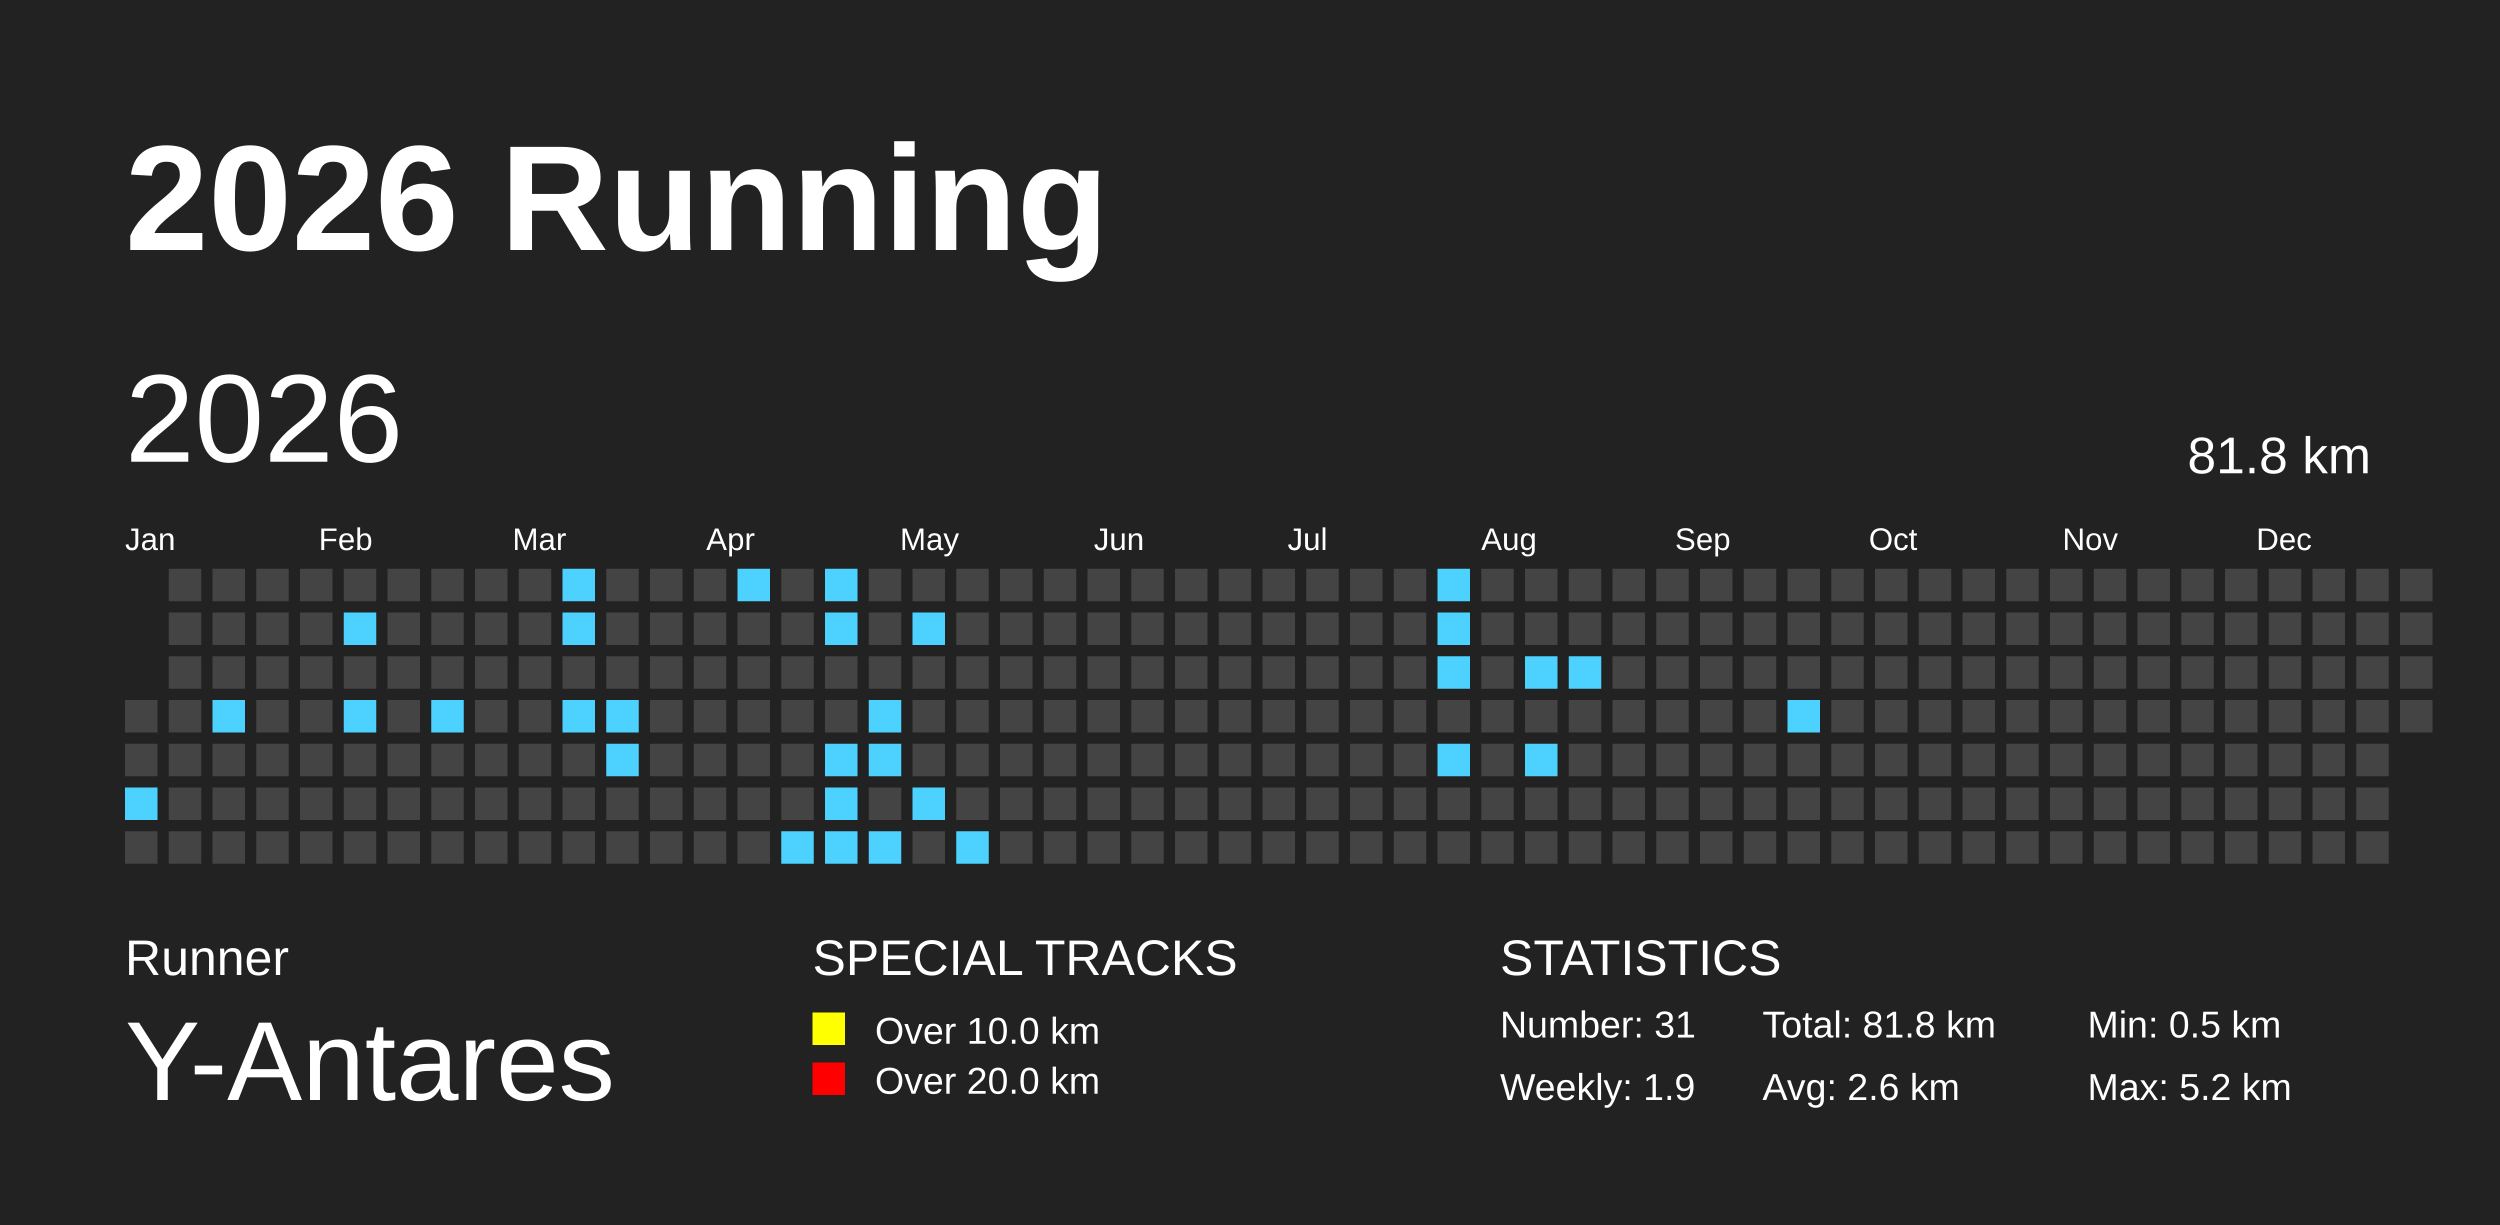
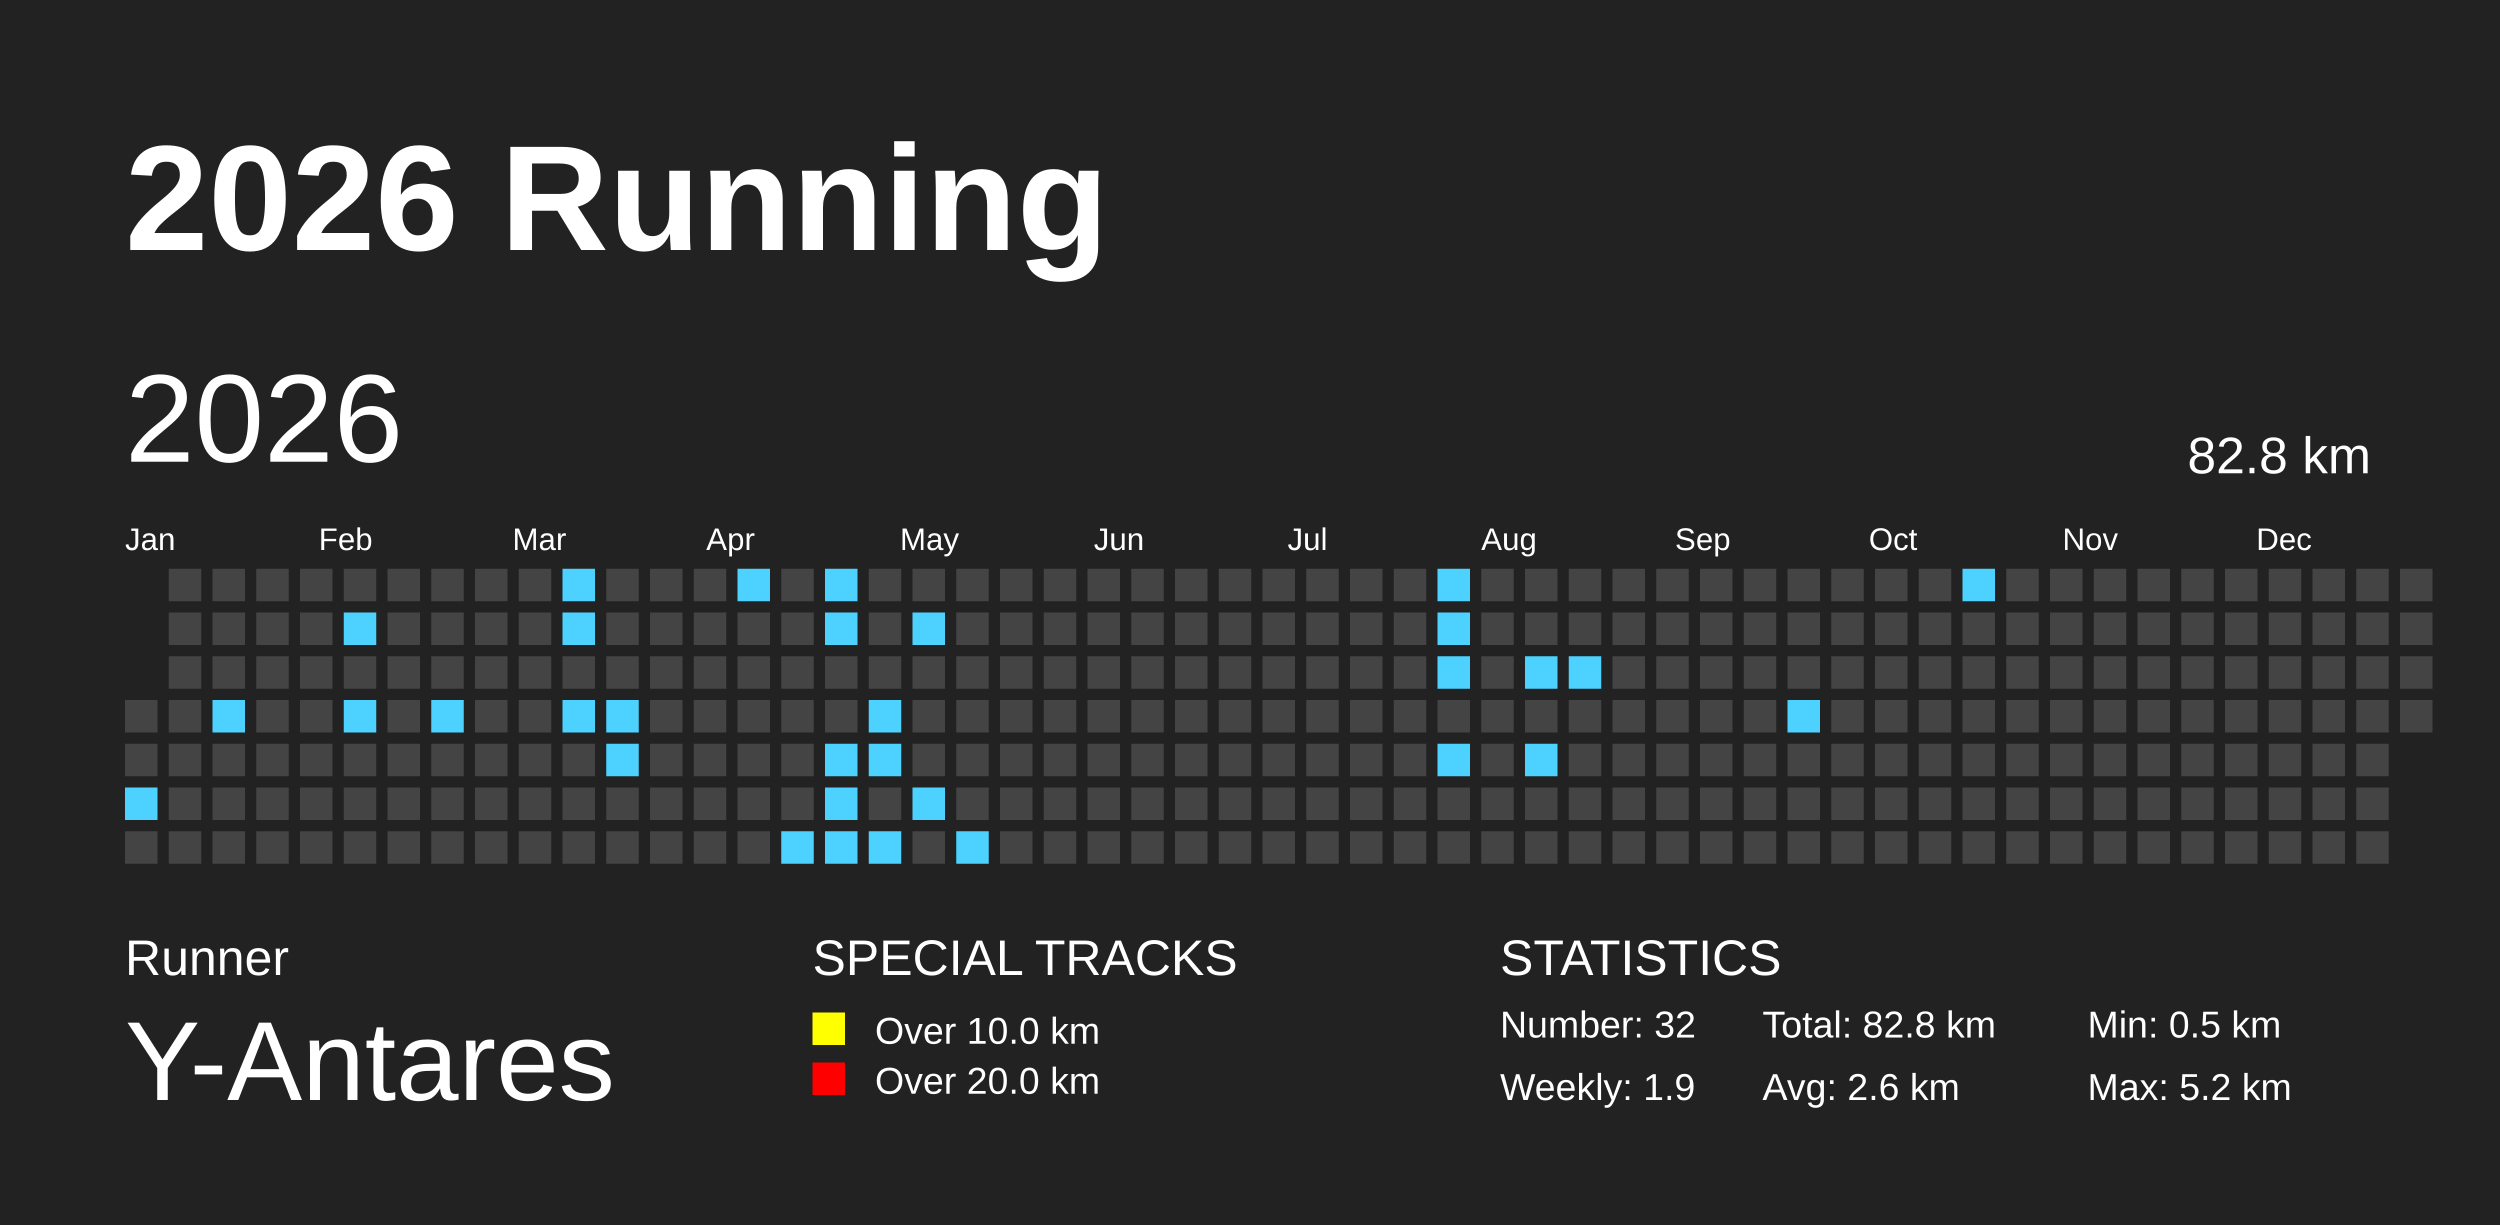
<svg xmlns="http://www.w3.org/2000/svg" baseProfile="full" height="98mm" version="1.1" viewBox="0,0,200,98" width="200mm">
  <defs />
  <rect fill="#222222" height="98" width="200" x="0" y="0" />
  <text fill="#FFFFFF" style="font-size:12px; font-family:Arial; font-weight:bold;" x="10" y="20">2026 Running</text>
  <text fill="#FFFFFF" style="font-size:4px; font-family:Arial" x="10" y="78">Runner</text>
  <text fill="#FFFFFF" style="font-size:9px; font-family:Arial" x="10" y="88">Y-Antares</text>
  <text fill="#FFFFFF" style="font-size:4px; font-family:Arial" x="65" y="78">SPECIAL TRACKS</text>
  <rect fill="yellow" height="2.6" width="2.6" x="65" y="81" />
  <text fill="#FFFFFF" style="font-size:3px; font-family:Arial" x="70" y="83.5">Over 10.0 km</text>
  <rect fill="red" height="2.6" width="2.6" x="65" y="85" />
  <text fill="#FFFFFF" style="font-size:3px; font-family:Arial" x="70" y="87.5">Over 20.0 km</text>
  <text fill="#FFFFFF" style="font-size:4px; font-family:Arial" x="120" y="78">STATISTICS</text>
-   <text fill="#FFFFFF" style="font-size:3px; font-family:Arial" x="120" y="83">Number: 31</text>
+   <text fill="#FFFFFF" style="font-size:3px; font-family:Arial" x="120" y="83">Number: 32</text>
  <text fill="#FFFFFF" style="font-size:3px; font-family:Arial" x="120" y="88">Weekly: 1.9</text>
-   <text fill="#FFFFFF" style="font-size:3px; font-family:Arial" x="141" y="83">Total: 81.8 km</text>
+   <text fill="#FFFFFF" style="font-size:3px; font-family:Arial" x="141" y="83">Total: 82.8 km</text>
  <text fill="#FFFFFF" style="font-size:3px; font-family:Arial" x="141" y="88">Avg: 2.6 km</text>
  <text fill="#FFFFFF" style="font-size:3px; font-family:Arial" x="167" y="83">Min: 0.5 km</text>
  <text fill="#FFFFFF" style="font-size:3px; font-family:Arial" x="167" y="88">Max: 5.2 km</text>
  <text dominant-baseline="hanging" fill="#FFFFFF" style="font-size:10.0px; font-family:Arial;" x="10" y="30">2026</text>
-   <text dominant-baseline="hanging" fill="#FFFFFF" style="font-size:4.125px; font-family:Arial;" x="175" y="35">81.8 km</text>
+   <text dominant-baseline="hanging" fill="#FFFFFF" style="font-size:4.125px; font-family:Arial;" x="175" y="35">82.8 km</text>
  <text fill="#FFFFFF" style="font-size:2.5px; font-family:Arial" x="10.0" y="44">Jan</text>
  <text fill="#FFFFFF" style="font-size:2.5px; font-family:Arial" x="25.5" y="44">Feb</text>
  <text fill="#FFFFFF" style="font-size:2.5px; font-family:Arial" x="41.0" y="44">Mar</text>
  <text fill="#FFFFFF" style="font-size:2.5px; font-family:Arial" x="56.5" y="44">Apr</text>
  <text fill="#FFFFFF" style="font-size:2.5px; font-family:Arial" x="72.0" y="44">May</text>
  <text fill="#FFFFFF" style="font-size:2.5px; font-family:Arial" x="87.5" y="44">Jun</text>
  <text fill="#FFFFFF" style="font-size:2.5px; font-family:Arial" x="103.0" y="44">Jul</text>
  <text fill="#FFFFFF" style="font-size:2.5px; font-family:Arial" x="118.5" y="44">Aug</text>
  <text fill="#FFFFFF" style="font-size:2.5px; font-family:Arial" x="134.0" y="44">Sep</text>
  <text fill="#FFFFFF" style="font-size:2.5px; font-family:Arial" x="149.5" y="44">Oct</text>
  <text fill="#FFFFFF" style="font-size:2.5px; font-family:Arial" x="165.0" y="44">Nov</text>
  <text fill="#FFFFFF" style="font-size:2.5px; font-family:Arial" x="180.5" y="44">Dec</text>
  <rect fill="#444444" height="2.6" width="2.6" x="10.0" y="56.0" />
  <rect fill="#444444" height="2.6" width="2.6" x="10.0" y="59.5" />
  <rect fill="#4DD2FF" height="2.6" width="2.6" x="10.0" y="63.0" />
  <rect fill="#444444" height="2.6" width="2.6" x="10.0" y="66.5" />
  <rect fill="#444444" height="2.6" width="2.6" x="13.5" y="45.5" />
  <rect fill="#444444" height="2.6" width="2.6" x="13.5" y="49.0" />
  <rect fill="#444444" height="2.6" width="2.6" x="13.5" y="52.5" />
  <rect fill="#444444" height="2.6" width="2.6" x="13.5" y="56.0" />
  <rect fill="#444444" height="2.6" width="2.6" x="13.5" y="59.5" />
  <rect fill="#444444" height="2.6" width="2.6" x="13.5" y="63.0" />
  <rect fill="#444444" height="2.6" width="2.6" x="13.5" y="66.5" />
  <rect fill="#444444" height="2.6" width="2.6" x="17.0" y="45.5" />
  <rect fill="#444444" height="2.6" width="2.6" x="17.0" y="49.0" />
  <rect fill="#444444" height="2.6" width="2.6" x="17.0" y="52.5" />
  <rect fill="#4DD2FF" height="2.6" width="2.6" x="17.0" y="56.0" />
  <rect fill="#444444" height="2.6" width="2.6" x="17.0" y="59.5" />
  <rect fill="#444444" height="2.6" width="2.6" x="17.0" y="63.0" />
  <rect fill="#444444" height="2.6" width="2.6" x="17.0" y="66.5" />
  <rect fill="#444444" height="2.6" width="2.6" x="20.5" y="45.5" />
  <rect fill="#444444" height="2.6" width="2.6" x="20.5" y="49.0" />
  <rect fill="#444444" height="2.6" width="2.6" x="20.5" y="52.5" />
  <rect fill="#444444" height="2.6" width="2.6" x="20.5" y="56.0" />
  <rect fill="#444444" height="2.6" width="2.6" x="20.5" y="59.5" />
  <rect fill="#444444" height="2.6" width="2.6" x="20.5" y="63.0" />
  <rect fill="#444444" height="2.6" width="2.6" x="20.5" y="66.5" />
  <rect fill="#444444" height="2.6" width="2.6" x="24.0" y="45.5" />
  <rect fill="#444444" height="2.6" width="2.6" x="24.0" y="49.0" />
  <rect fill="#444444" height="2.6" width="2.6" x="24.0" y="52.5" />
  <rect fill="#444444" height="2.6" width="2.6" x="24.0" y="56.0" />
  <rect fill="#444444" height="2.6" width="2.6" x="24.0" y="59.5" />
  <rect fill="#444444" height="2.6" width="2.6" x="24.0" y="63.0" />
  <rect fill="#444444" height="2.6" width="2.6" x="24.0" y="66.5" />
  <rect fill="#444444" height="2.6" width="2.6" x="27.5" y="45.5" />
  <rect fill="#4DD2FF" height="2.6" width="2.6" x="27.5" y="49.0" />
  <rect fill="#444444" height="2.6" width="2.6" x="27.5" y="52.5" />
  <rect fill="#4DD2FF" height="2.6" width="2.6" x="27.5" y="56.0" />
  <rect fill="#444444" height="2.6" width="2.6" x="27.5" y="59.5" />
  <rect fill="#444444" height="2.6" width="2.6" x="27.5" y="63.0" />
  <rect fill="#444444" height="2.6" width="2.6" x="27.5" y="66.5" />
  <rect fill="#444444" height="2.6" width="2.6" x="31.0" y="45.5" />
  <rect fill="#444444" height="2.6" width="2.6" x="31.0" y="49.0" />
  <rect fill="#444444" height="2.6" width="2.6" x="31.0" y="52.5" />
  <rect fill="#444444" height="2.6" width="2.6" x="31.0" y="56.0" />
  <rect fill="#444444" height="2.6" width="2.6" x="31.0" y="59.5" />
  <rect fill="#444444" height="2.6" width="2.6" x="31.0" y="63.0" />
  <rect fill="#444444" height="2.6" width="2.6" x="31.0" y="66.5" />
  <rect fill="#444444" height="2.6" width="2.6" x="34.5" y="45.5" />
  <rect fill="#444444" height="2.6" width="2.6" x="34.5" y="49.0" />
  <rect fill="#444444" height="2.6" width="2.6" x="34.5" y="52.5" />
  <rect fill="#4DD2FF" height="2.6" width="2.6" x="34.5" y="56.0" />
  <rect fill="#444444" height="2.6" width="2.6" x="34.5" y="59.5" />
  <rect fill="#444444" height="2.6" width="2.6" x="34.5" y="63.0" />
  <rect fill="#444444" height="2.6" width="2.6" x="34.5" y="66.5" />
  <rect fill="#444444" height="2.6" width="2.6" x="38.0" y="45.5" />
  <rect fill="#444444" height="2.6" width="2.6" x="38.0" y="49.0" />
  <rect fill="#444444" height="2.6" width="2.6" x="38.0" y="52.5" />
  <rect fill="#444444" height="2.6" width="2.6" x="38.0" y="56.0" />
  <rect fill="#444444" height="2.6" width="2.6" x="38.0" y="59.5" />
  <rect fill="#444444" height="2.6" width="2.6" x="38.0" y="63.0" />
  <rect fill="#444444" height="2.6" width="2.6" x="38.0" y="66.5" />
  <rect fill="#444444" height="2.6" width="2.6" x="41.5" y="45.5" />
  <rect fill="#444444" height="2.6" width="2.6" x="41.5" y="49.0" />
  <rect fill="#444444" height="2.6" width="2.6" x="41.5" y="52.5" />
  <rect fill="#444444" height="2.6" width="2.6" x="41.5" y="56.0" />
  <rect fill="#444444" height="2.6" width="2.6" x="41.5" y="59.5" />
  <rect fill="#444444" height="2.6" width="2.6" x="41.5" y="63.0" />
  <rect fill="#444444" height="2.6" width="2.6" x="41.5" y="66.5" />
  <rect fill="#4DD2FF" height="2.6" width="2.6" x="45.0" y="45.5" />
  <rect fill="#4DD2FF" height="2.6" width="2.6" x="45.0" y="49.0" />
  <rect fill="#444444" height="2.6" width="2.6" x="45.0" y="52.5" />
  <rect fill="#4DD2FF" height="2.6" width="2.6" x="45.0" y="56.0" />
  <rect fill="#444444" height="2.6" width="2.6" x="45.0" y="59.5" />
  <rect fill="#444444" height="2.6" width="2.6" x="45.0" y="63.0" />
  <rect fill="#444444" height="2.6" width="2.6" x="45.0" y="66.5" />
  <rect fill="#444444" height="2.6" width="2.6" x="48.5" y="45.5" />
  <rect fill="#444444" height="2.6" width="2.6" x="48.5" y="49.0" />
  <rect fill="#444444" height="2.6" width="2.6" x="48.5" y="52.5" />
  <rect fill="#4DD2FF" height="2.6" width="2.6" x="48.5" y="56.0" />
  <rect fill="#4DD2FF" height="2.6" width="2.6" x="48.5" y="59.5" />
  <rect fill="#444444" height="2.6" width="2.6" x="48.5" y="63.0" />
  <rect fill="#444444" height="2.6" width="2.6" x="48.5" y="66.5" />
  <rect fill="#444444" height="2.6" width="2.6" x="52.0" y="45.5" />
  <rect fill="#444444" height="2.6" width="2.6" x="52.0" y="49.0" />
  <rect fill="#444444" height="2.6" width="2.6" x="52.0" y="52.5" />
  <rect fill="#444444" height="2.6" width="2.6" x="52.0" y="56.0" />
  <rect fill="#444444" height="2.6" width="2.6" x="52.0" y="59.5" />
  <rect fill="#444444" height="2.6" width="2.6" x="52.0" y="63.0" />
  <rect fill="#444444" height="2.6" width="2.6" x="52.0" y="66.5" />
  <rect fill="#444444" height="2.6" width="2.6" x="55.5" y="45.5" />
  <rect fill="#444444" height="2.6" width="2.6" x="55.5" y="49.0" />
  <rect fill="#444444" height="2.6" width="2.6" x="55.5" y="52.5" />
  <rect fill="#444444" height="2.6" width="2.6" x="55.5" y="56.0" />
  <rect fill="#444444" height="2.6" width="2.6" x="55.5" y="59.5" />
  <rect fill="#444444" height="2.6" width="2.6" x="55.5" y="63.0" />
  <rect fill="#444444" height="2.6" width="2.6" x="55.5" y="66.5" />
  <rect fill="#4DD2FF" height="2.6" width="2.6" x="59.0" y="45.5" />
  <rect fill="#444444" height="2.6" width="2.6" x="59.0" y="49.0" />
  <rect fill="#444444" height="2.6" width="2.6" x="59.0" y="52.5" />
  <rect fill="#444444" height="2.6" width="2.6" x="59.0" y="56.0" />
  <rect fill="#444444" height="2.6" width="2.6" x="59.0" y="59.5" />
  <rect fill="#444444" height="2.6" width="2.6" x="59.0" y="63.0" />
  <rect fill="#444444" height="2.6" width="2.6" x="59.0" y="66.5" />
  <rect fill="#444444" height="2.6" width="2.6" x="62.5" y="45.5" />
  <rect fill="#444444" height="2.6" width="2.6" x="62.5" y="49.0" />
  <rect fill="#444444" height="2.6" width="2.6" x="62.5" y="52.5" />
  <rect fill="#444444" height="2.6" width="2.6" x="62.5" y="56.0" />
  <rect fill="#444444" height="2.6" width="2.6" x="62.5" y="59.5" />
  <rect fill="#444444" height="2.6" width="2.6" x="62.5" y="63.0" />
  <rect fill="#4DD2FF" height="2.6" width="2.6" x="62.5" y="66.5" />
  <rect fill="#4DD2FF" height="2.6" width="2.6" x="66.0" y="45.5" />
  <rect fill="#4DD2FF" height="2.6" width="2.6" x="66.0" y="49.0" />
  <rect fill="#444444" height="2.6" width="2.6" x="66.0" y="52.5" />
  <rect fill="#444444" height="2.6" width="2.6" x="66.0" y="56.0" />
  <rect fill="#4DD2FF" height="2.6" width="2.6" x="66.0" y="59.5" />
  <rect fill="#4DD2FF" height="2.6" width="2.6" x="66.0" y="63.0" />
  <rect fill="#4DD2FF" height="2.6" width="2.6" x="66.0" y="66.5" />
  <rect fill="#444444" height="2.6" width="2.6" x="69.5" y="45.5" />
  <rect fill="#444444" height="2.6" width="2.6" x="69.5" y="49.0" />
  <rect fill="#444444" height="2.6" width="2.6" x="69.5" y="52.5" />
  <rect fill="#4DD2FF" height="2.6" width="2.6" x="69.5" y="56.0" />
  <rect fill="#4DD2FF" height="2.6" width="2.6" x="69.5" y="59.5" />
  <rect fill="#444444" height="2.6" width="2.6" x="69.5" y="63.0" />
  <rect fill="#4DD2FF" height="2.6" width="2.6" x="69.5" y="66.5" />
  <rect fill="#444444" height="2.6" width="2.6" x="73.0" y="45.5" />
  <rect fill="#4DD2FF" height="2.6" width="2.6" x="73.0" y="49.0" />
  <rect fill="#444444" height="2.6" width="2.6" x="73.0" y="52.5" />
  <rect fill="#444444" height="2.6" width="2.6" x="73.0" y="56.0" />
  <rect fill="#444444" height="2.6" width="2.6" x="73.0" y="59.5" />
  <rect fill="#4DD2FF" height="2.6" width="2.6" x="73.0" y="63.0" />
  <rect fill="#444444" height="2.6" width="2.6" x="73.0" y="66.5" />
  <rect fill="#444444" height="2.6" width="2.6" x="76.5" y="45.5" />
  <rect fill="#444444" height="2.6" width="2.6" x="76.5" y="49.0" />
  <rect fill="#444444" height="2.6" width="2.6" x="76.5" y="52.5" />
  <rect fill="#444444" height="2.6" width="2.6" x="76.5" y="56.0" />
  <rect fill="#444444" height="2.6" width="2.6" x="76.5" y="59.5" />
  <rect fill="#444444" height="2.6" width="2.6" x="76.5" y="63.0" />
  <rect fill="#4DD2FF" height="2.6" width="2.6" x="76.5" y="66.5" />
  <rect fill="#444444" height="2.6" width="2.6" x="80.0" y="45.5" />
  <rect fill="#444444" height="2.6" width="2.6" x="80.0" y="49.0" />
  <rect fill="#444444" height="2.6" width="2.6" x="80.0" y="52.5" />
  <rect fill="#444444" height="2.6" width="2.6" x="80.0" y="56.0" />
  <rect fill="#444444" height="2.6" width="2.6" x="80.0" y="59.5" />
  <rect fill="#444444" height="2.6" width="2.6" x="80.0" y="63.0" />
  <rect fill="#444444" height="2.6" width="2.6" x="80.0" y="66.5" />
  <rect fill="#444444" height="2.6" width="2.6" x="83.5" y="45.5" />
  <rect fill="#444444" height="2.6" width="2.6" x="83.5" y="49.0" />
  <rect fill="#444444" height="2.6" width="2.6" x="83.5" y="52.5" />
  <rect fill="#444444" height="2.6" width="2.6" x="83.5" y="56.0" />
  <rect fill="#444444" height="2.6" width="2.6" x="83.5" y="59.5" />
  <rect fill="#444444" height="2.6" width="2.6" x="83.5" y="63.0" />
  <rect fill="#444444" height="2.6" width="2.6" x="83.5" y="66.5" />
  <rect fill="#444444" height="2.6" width="2.6" x="87.0" y="45.5" />
  <rect fill="#444444" height="2.6" width="2.6" x="87.0" y="49.0" />
  <rect fill="#444444" height="2.6" width="2.6" x="87.0" y="52.5" />
  <rect fill="#444444" height="2.6" width="2.6" x="87.0" y="56.0" />
  <rect fill="#444444" height="2.6" width="2.6" x="87.0" y="59.5" />
  <rect fill="#444444" height="2.6" width="2.6" x="87.0" y="63.0" />
  <rect fill="#444444" height="2.6" width="2.6" x="87.0" y="66.5" />
  <rect fill="#444444" height="2.6" width="2.6" x="90.5" y="45.5" />
  <rect fill="#444444" height="2.6" width="2.6" x="90.5" y="49.0" />
  <rect fill="#444444" height="2.6" width="2.6" x="90.5" y="52.5" />
  <rect fill="#444444" height="2.6" width="2.6" x="90.5" y="56.0" />
  <rect fill="#444444" height="2.6" width="2.6" x="90.5" y="59.5" />
  <rect fill="#444444" height="2.6" width="2.6" x="90.5" y="63.0" />
  <rect fill="#444444" height="2.6" width="2.6" x="90.5" y="66.5" />
  <rect fill="#444444" height="2.6" width="2.6" x="94.0" y="45.5" />
  <rect fill="#444444" height="2.6" width="2.6" x="94.0" y="49.0" />
  <rect fill="#444444" height="2.6" width="2.6" x="94.0" y="52.5" />
  <rect fill="#444444" height="2.6" width="2.6" x="94.0" y="56.0" />
  <rect fill="#444444" height="2.6" width="2.6" x="94.0" y="59.5" />
  <rect fill="#444444" height="2.6" width="2.6" x="94.0" y="63.0" />
  <rect fill="#444444" height="2.6" width="2.6" x="94.0" y="66.5" />
  <rect fill="#444444" height="2.6" width="2.6" x="97.5" y="45.5" />
  <rect fill="#444444" height="2.6" width="2.6" x="97.5" y="49.0" />
  <rect fill="#444444" height="2.6" width="2.6" x="97.5" y="52.5" />
  <rect fill="#444444" height="2.6" width="2.6" x="97.5" y="56.0" />
  <rect fill="#444444" height="2.6" width="2.6" x="97.5" y="59.5" />
  <rect fill="#444444" height="2.6" width="2.6" x="97.5" y="63.0" />
  <rect fill="#444444" height="2.6" width="2.6" x="97.5" y="66.5" />
  <rect fill="#444444" height="2.6" width="2.6" x="101.0" y="45.5" />
  <rect fill="#444444" height="2.6" width="2.6" x="101.0" y="49.0" />
  <rect fill="#444444" height="2.6" width="2.6" x="101.0" y="52.5" />
  <rect fill="#444444" height="2.6" width="2.6" x="101.0" y="56.0" />
  <rect fill="#444444" height="2.6" width="2.6" x="101.0" y="59.5" />
  <rect fill="#444444" height="2.6" width="2.6" x="101.0" y="63.0" />
  <rect fill="#444444" height="2.6" width="2.6" x="101.0" y="66.5" />
  <rect fill="#444444" height="2.6" width="2.6" x="104.5" y="45.5" />
  <rect fill="#444444" height="2.6" width="2.6" x="104.5" y="49.0" />
  <rect fill="#444444" height="2.6" width="2.6" x="104.5" y="52.5" />
  <rect fill="#444444" height="2.6" width="2.6" x="104.5" y="56.0" />
  <rect fill="#444444" height="2.6" width="2.6" x="104.5" y="59.5" />
  <rect fill="#444444" height="2.6" width="2.6" x="104.5" y="63.0" />
  <rect fill="#444444" height="2.6" width="2.6" x="104.5" y="66.5" />
  <rect fill="#444444" height="2.6" width="2.6" x="108.0" y="45.5" />
  <rect fill="#444444" height="2.6" width="2.6" x="108.0" y="49.0" />
  <rect fill="#444444" height="2.6" width="2.6" x="108.0" y="52.5" />
  <rect fill="#444444" height="2.6" width="2.6" x="108.0" y="56.0" />
  <rect fill="#444444" height="2.6" width="2.6" x="108.0" y="59.5" />
  <rect fill="#444444" height="2.6" width="2.6" x="108.0" y="63.0" />
  <rect fill="#444444" height="2.6" width="2.6" x="108.0" y="66.5" />
  <rect fill="#444444" height="2.6" width="2.6" x="111.5" y="45.5" />
  <rect fill="#444444" height="2.6" width="2.6" x="111.5" y="49.0" />
  <rect fill="#444444" height="2.6" width="2.6" x="111.5" y="52.5" />
  <rect fill="#444444" height="2.6" width="2.6" x="111.5" y="56.0" />
  <rect fill="#444444" height="2.6" width="2.6" x="111.5" y="59.5" />
  <rect fill="#444444" height="2.6" width="2.6" x="111.5" y="63.0" />
  <rect fill="#444444" height="2.6" width="2.6" x="111.5" y="66.5" />
  <rect fill="#4DD2FF" height="2.6" width="2.6" x="115.0" y="45.5" />
  <rect fill="#4DD2FF" height="2.6" width="2.6" x="115.0" y="49.0" />
  <rect fill="#4DD2FF" height="2.6" width="2.6" x="115.0" y="52.5" />
  <rect fill="#444444" height="2.6" width="2.6" x="115.0" y="56.0" />
  <rect fill="#4DD2FF" height="2.6" width="2.6" x="115.0" y="59.5" />
  <rect fill="#444444" height="2.6" width="2.6" x="115.0" y="63.0" />
  <rect fill="#444444" height="2.6" width="2.6" x="115.0" y="66.5" />
  <rect fill="#444444" height="2.6" width="2.6" x="118.5" y="45.5" />
  <rect fill="#444444" height="2.6" width="2.6" x="118.5" y="49.0" />
  <rect fill="#444444" height="2.6" width="2.6" x="118.5" y="52.5" />
  <rect fill="#444444" height="2.6" width="2.6" x="118.5" y="56.0" />
  <rect fill="#444444" height="2.6" width="2.6" x="118.5" y="59.5" />
  <rect fill="#444444" height="2.6" width="2.6" x="118.5" y="63.0" />
  <rect fill="#444444" height="2.6" width="2.6" x="118.5" y="66.5" />
  <rect fill="#444444" height="2.6" width="2.6" x="122.0" y="45.5" />
  <rect fill="#444444" height="2.6" width="2.6" x="122.0" y="49.0" />
  <rect fill="#4DD2FF" height="2.6" width="2.6" x="122.0" y="52.5" />
  <rect fill="#444444" height="2.6" width="2.6" x="122.0" y="56.0" />
  <rect fill="#4DD2FF" height="2.6" width="2.6" x="122.0" y="59.5" />
  <rect fill="#444444" height="2.6" width="2.6" x="122.0" y="63.0" />
  <rect fill="#444444" height="2.6" width="2.6" x="122.0" y="66.5" />
  <rect fill="#444444" height="2.6" width="2.6" x="125.5" y="45.5" />
  <rect fill="#444444" height="2.6" width="2.6" x="125.5" y="49.0" />
  <rect fill="#4DD2FF" height="2.6" width="2.6" x="125.5" y="52.5" />
  <rect fill="#444444" height="2.6" width="2.6" x="125.5" y="56.0" />
  <rect fill="#444444" height="2.6" width="2.6" x="125.5" y="59.5" />
  <rect fill="#444444" height="2.6" width="2.6" x="125.5" y="63.0" />
  <rect fill="#444444" height="2.6" width="2.6" x="125.5" y="66.5" />
  <rect fill="#444444" height="2.6" width="2.6" x="129.0" y="45.5" />
  <rect fill="#444444" height="2.6" width="2.6" x="129.0" y="49.0" />
  <rect fill="#444444" height="2.6" width="2.6" x="129.0" y="52.5" />
  <rect fill="#444444" height="2.6" width="2.6" x="129.0" y="56.0" />
  <rect fill="#444444" height="2.6" width="2.6" x="129.0" y="59.5" />
  <rect fill="#444444" height="2.6" width="2.6" x="129.0" y="63.0" />
  <rect fill="#444444" height="2.6" width="2.6" x="129.0" y="66.5" />
  <rect fill="#444444" height="2.6" width="2.6" x="132.5" y="45.5" />
  <rect fill="#444444" height="2.6" width="2.6" x="132.5" y="49.0" />
  <rect fill="#444444" height="2.6" width="2.6" x="132.5" y="52.5" />
  <rect fill="#444444" height="2.6" width="2.6" x="132.5" y="56.0" />
  <rect fill="#444444" height="2.6" width="2.6" x="132.5" y="59.5" />
  <rect fill="#444444" height="2.6" width="2.6" x="132.5" y="63.0" />
  <rect fill="#444444" height="2.6" width="2.6" x="132.5" y="66.5" />
  <rect fill="#444444" height="2.6" width="2.6" x="136.0" y="45.5" />
  <rect fill="#444444" height="2.6" width="2.6" x="136.0" y="49.0" />
  <rect fill="#444444" height="2.6" width="2.6" x="136.0" y="52.5" />
  <rect fill="#444444" height="2.6" width="2.6" x="136.0" y="56.0" />
  <rect fill="#444444" height="2.6" width="2.6" x="136.0" y="59.5" />
  <rect fill="#444444" height="2.6" width="2.6" x="136.0" y="63.0" />
  <rect fill="#444444" height="2.6" width="2.6" x="136.0" y="66.5" />
  <rect fill="#444444" height="2.6" width="2.6" x="139.5" y="45.5" />
  <rect fill="#444444" height="2.6" width="2.6" x="139.5" y="49.0" />
  <rect fill="#444444" height="2.6" width="2.6" x="139.5" y="52.5" />
  <rect fill="#444444" height="2.6" width="2.6" x="139.5" y="56.0" />
  <rect fill="#444444" height="2.6" width="2.6" x="139.5" y="59.5" />
  <rect fill="#444444" height="2.6" width="2.6" x="139.5" y="63.0" />
  <rect fill="#444444" height="2.6" width="2.6" x="139.5" y="66.5" />
  <rect fill="#444444" height="2.6" width="2.6" x="143.0" y="45.5" />
  <rect fill="#444444" height="2.6" width="2.6" x="143.0" y="49.0" />
  <rect fill="#444444" height="2.6" width="2.6" x="143.0" y="52.5" />
  <rect fill="#4DD2FF" height="2.6" width="2.6" x="143.0" y="56.0" />
  <rect fill="#444444" height="2.6" width="2.6" x="143.0" y="59.5" />
  <rect fill="#444444" height="2.6" width="2.6" x="143.0" y="63.0" />
  <rect fill="#444444" height="2.6" width="2.6" x="143.0" y="66.5" />
  <rect fill="#444444" height="2.6" width="2.6" x="146.5" y="45.5" />
  <rect fill="#444444" height="2.6" width="2.6" x="146.5" y="49.0" />
  <rect fill="#444444" height="2.6" width="2.6" x="146.5" y="52.5" />
  <rect fill="#444444" height="2.6" width="2.6" x="146.5" y="56.0" />
  <rect fill="#444444" height="2.6" width="2.6" x="146.5" y="59.5" />
  <rect fill="#444444" height="2.6" width="2.6" x="146.5" y="63.0" />
  <rect fill="#444444" height="2.6" width="2.6" x="146.5" y="66.5" />
  <rect fill="#444444" height="2.6" width="2.6" x="150.0" y="45.5" />
  <rect fill="#444444" height="2.6" width="2.6" x="150.0" y="49.0" />
  <rect fill="#444444" height="2.6" width="2.6" x="150.0" y="52.5" />
  <rect fill="#444444" height="2.6" width="2.6" x="150.0" y="56.0" />
  <rect fill="#444444" height="2.6" width="2.6" x="150.0" y="59.5" />
  <rect fill="#444444" height="2.6" width="2.6" x="150.0" y="63.0" />
  <rect fill="#444444" height="2.6" width="2.6" x="150.0" y="66.5" />
  <rect fill="#444444" height="2.6" width="2.6" x="153.5" y="45.5" />
  <rect fill="#444444" height="2.6" width="2.6" x="153.5" y="49.0" />
  <rect fill="#444444" height="2.6" width="2.6" x="153.5" y="52.5" />
  <rect fill="#444444" height="2.6" width="2.6" x="153.5" y="56.0" />
  <rect fill="#444444" height="2.6" width="2.6" x="153.5" y="59.5" />
  <rect fill="#444444" height="2.6" width="2.6" x="153.5" y="63.0" />
  <rect fill="#444444" height="2.6" width="2.6" x="153.5" y="66.5" />
-   <rect fill="#444444" height="2.6" width="2.6" x="157.0" y="45.5" />
+   <rect fill="#4DD2FF" height="2.6" width="2.6" x="157.0" y="45.5" />
  <rect fill="#444444" height="2.6" width="2.6" x="157.0" y="49.0" />
  <rect fill="#444444" height="2.6" width="2.6" x="157.0" y="52.5" />
  <rect fill="#444444" height="2.6" width="2.6" x="157.0" y="56.0" />
  <rect fill="#444444" height="2.6" width="2.6" x="157.0" y="59.5" />
  <rect fill="#444444" height="2.6" width="2.6" x="157.0" y="63.0" />
  <rect fill="#444444" height="2.6" width="2.6" x="157.0" y="66.5" />
  <rect fill="#444444" height="2.6" width="2.6" x="160.5" y="45.5" />
  <rect fill="#444444" height="2.6" width="2.6" x="160.5" y="49.0" />
  <rect fill="#444444" height="2.6" width="2.6" x="160.5" y="52.5" />
  <rect fill="#444444" height="2.6" width="2.6" x="160.5" y="56.0" />
  <rect fill="#444444" height="2.6" width="2.6" x="160.5" y="59.5" />
  <rect fill="#444444" height="2.6" width="2.6" x="160.5" y="63.0" />
  <rect fill="#444444" height="2.6" width="2.6" x="160.5" y="66.5" />
  <rect fill="#444444" height="2.6" width="2.6" x="164.0" y="45.5" />
  <rect fill="#444444" height="2.6" width="2.6" x="164.0" y="49.0" />
  <rect fill="#444444" height="2.6" width="2.6" x="164.0" y="52.5" />
  <rect fill="#444444" height="2.6" width="2.6" x="164.0" y="56.0" />
  <rect fill="#444444" height="2.6" width="2.6" x="164.0" y="59.5" />
  <rect fill="#444444" height="2.6" width="2.6" x="164.0" y="63.0" />
  <rect fill="#444444" height="2.6" width="2.6" x="164.0" y="66.5" />
  <rect fill="#444444" height="2.6" width="2.6" x="167.5" y="45.5" />
  <rect fill="#444444" height="2.6" width="2.6" x="167.5" y="49.0" />
  <rect fill="#444444" height="2.6" width="2.6" x="167.5" y="52.5" />
  <rect fill="#444444" height="2.6" width="2.6" x="167.5" y="56.0" />
  <rect fill="#444444" height="2.6" width="2.6" x="167.5" y="59.5" />
  <rect fill="#444444" height="2.6" width="2.6" x="167.5" y="63.0" />
  <rect fill="#444444" height="2.6" width="2.6" x="167.5" y="66.5" />
  <rect fill="#444444" height="2.6" width="2.6" x="171.0" y="45.5" />
  <rect fill="#444444" height="2.6" width="2.6" x="171.0" y="49.0" />
  <rect fill="#444444" height="2.6" width="2.6" x="171.0" y="52.5" />
  <rect fill="#444444" height="2.6" width="2.6" x="171.0" y="56.0" />
  <rect fill="#444444" height="2.6" width="2.6" x="171.0" y="59.5" />
  <rect fill="#444444" height="2.6" width="2.6" x="171.0" y="63.0" />
  <rect fill="#444444" height="2.6" width="2.6" x="171.0" y="66.5" />
  <rect fill="#444444" height="2.6" width="2.6" x="174.5" y="45.5" />
  <rect fill="#444444" height="2.6" width="2.6" x="174.5" y="49.0" />
  <rect fill="#444444" height="2.6" width="2.6" x="174.5" y="52.5" />
  <rect fill="#444444" height="2.6" width="2.6" x="174.5" y="56.0" />
  <rect fill="#444444" height="2.6" width="2.6" x="174.5" y="59.5" />
  <rect fill="#444444" height="2.6" width="2.6" x="174.5" y="63.0" />
  <rect fill="#444444" height="2.6" width="2.6" x="174.5" y="66.5" />
  <rect fill="#444444" height="2.6" width="2.6" x="178.0" y="45.5" />
  <rect fill="#444444" height="2.6" width="2.6" x="178.0" y="49.0" />
  <rect fill="#444444" height="2.6" width="2.6" x="178.0" y="52.5" />
  <rect fill="#444444" height="2.6" width="2.6" x="178.0" y="56.0" />
  <rect fill="#444444" height="2.6" width="2.6" x="178.0" y="59.5" />
  <rect fill="#444444" height="2.6" width="2.6" x="178.0" y="63.0" />
  <rect fill="#444444" height="2.6" width="2.6" x="178.0" y="66.5" />
  <rect fill="#444444" height="2.6" width="2.6" x="181.5" y="45.5" />
  <rect fill="#444444" height="2.6" width="2.6" x="181.5" y="49.0" />
  <rect fill="#444444" height="2.6" width="2.6" x="181.5" y="52.5" />
  <rect fill="#444444" height="2.6" width="2.6" x="181.5" y="56.0" />
  <rect fill="#444444" height="2.6" width="2.6" x="181.5" y="59.5" />
  <rect fill="#444444" height="2.6" width="2.6" x="181.5" y="63.0" />
  <rect fill="#444444" height="2.6" width="2.6" x="181.5" y="66.5" />
  <rect fill="#444444" height="2.6" width="2.6" x="185.0" y="45.5" />
  <rect fill="#444444" height="2.6" width="2.6" x="185.0" y="49.0" />
  <rect fill="#444444" height="2.6" width="2.6" x="185.0" y="52.5" />
  <rect fill="#444444" height="2.6" width="2.6" x="185.0" y="56.0" />
  <rect fill="#444444" height="2.6" width="2.6" x="185.0" y="59.5" />
  <rect fill="#444444" height="2.6" width="2.6" x="185.0" y="63.0" />
  <rect fill="#444444" height="2.6" width="2.6" x="185.0" y="66.5" />
  <rect fill="#444444" height="2.6" width="2.6" x="188.5" y="45.5" />
  <rect fill="#444444" height="2.6" width="2.6" x="188.5" y="49.0" />
  <rect fill="#444444" height="2.6" width="2.6" x="188.5" y="52.5" />
  <rect fill="#444444" height="2.6" width="2.6" x="188.5" y="56.0" />
  <rect fill="#444444" height="2.6" width="2.6" x="188.5" y="59.5" />
  <rect fill="#444444" height="2.6" width="2.6" x="188.5" y="63.0" />
  <rect fill="#444444" height="2.6" width="2.6" x="188.5" y="66.5" />
  <rect fill="#444444" height="2.6" width="2.6" x="192.0" y="45.5" />
  <rect fill="#444444" height="2.6" width="2.6" x="192.0" y="49.0" />
  <rect fill="#444444" height="2.6" width="2.6" x="192.0" y="52.5" />
  <rect fill="#444444" height="2.6" width="2.6" x="192.0" y="56.0" />
</svg>
